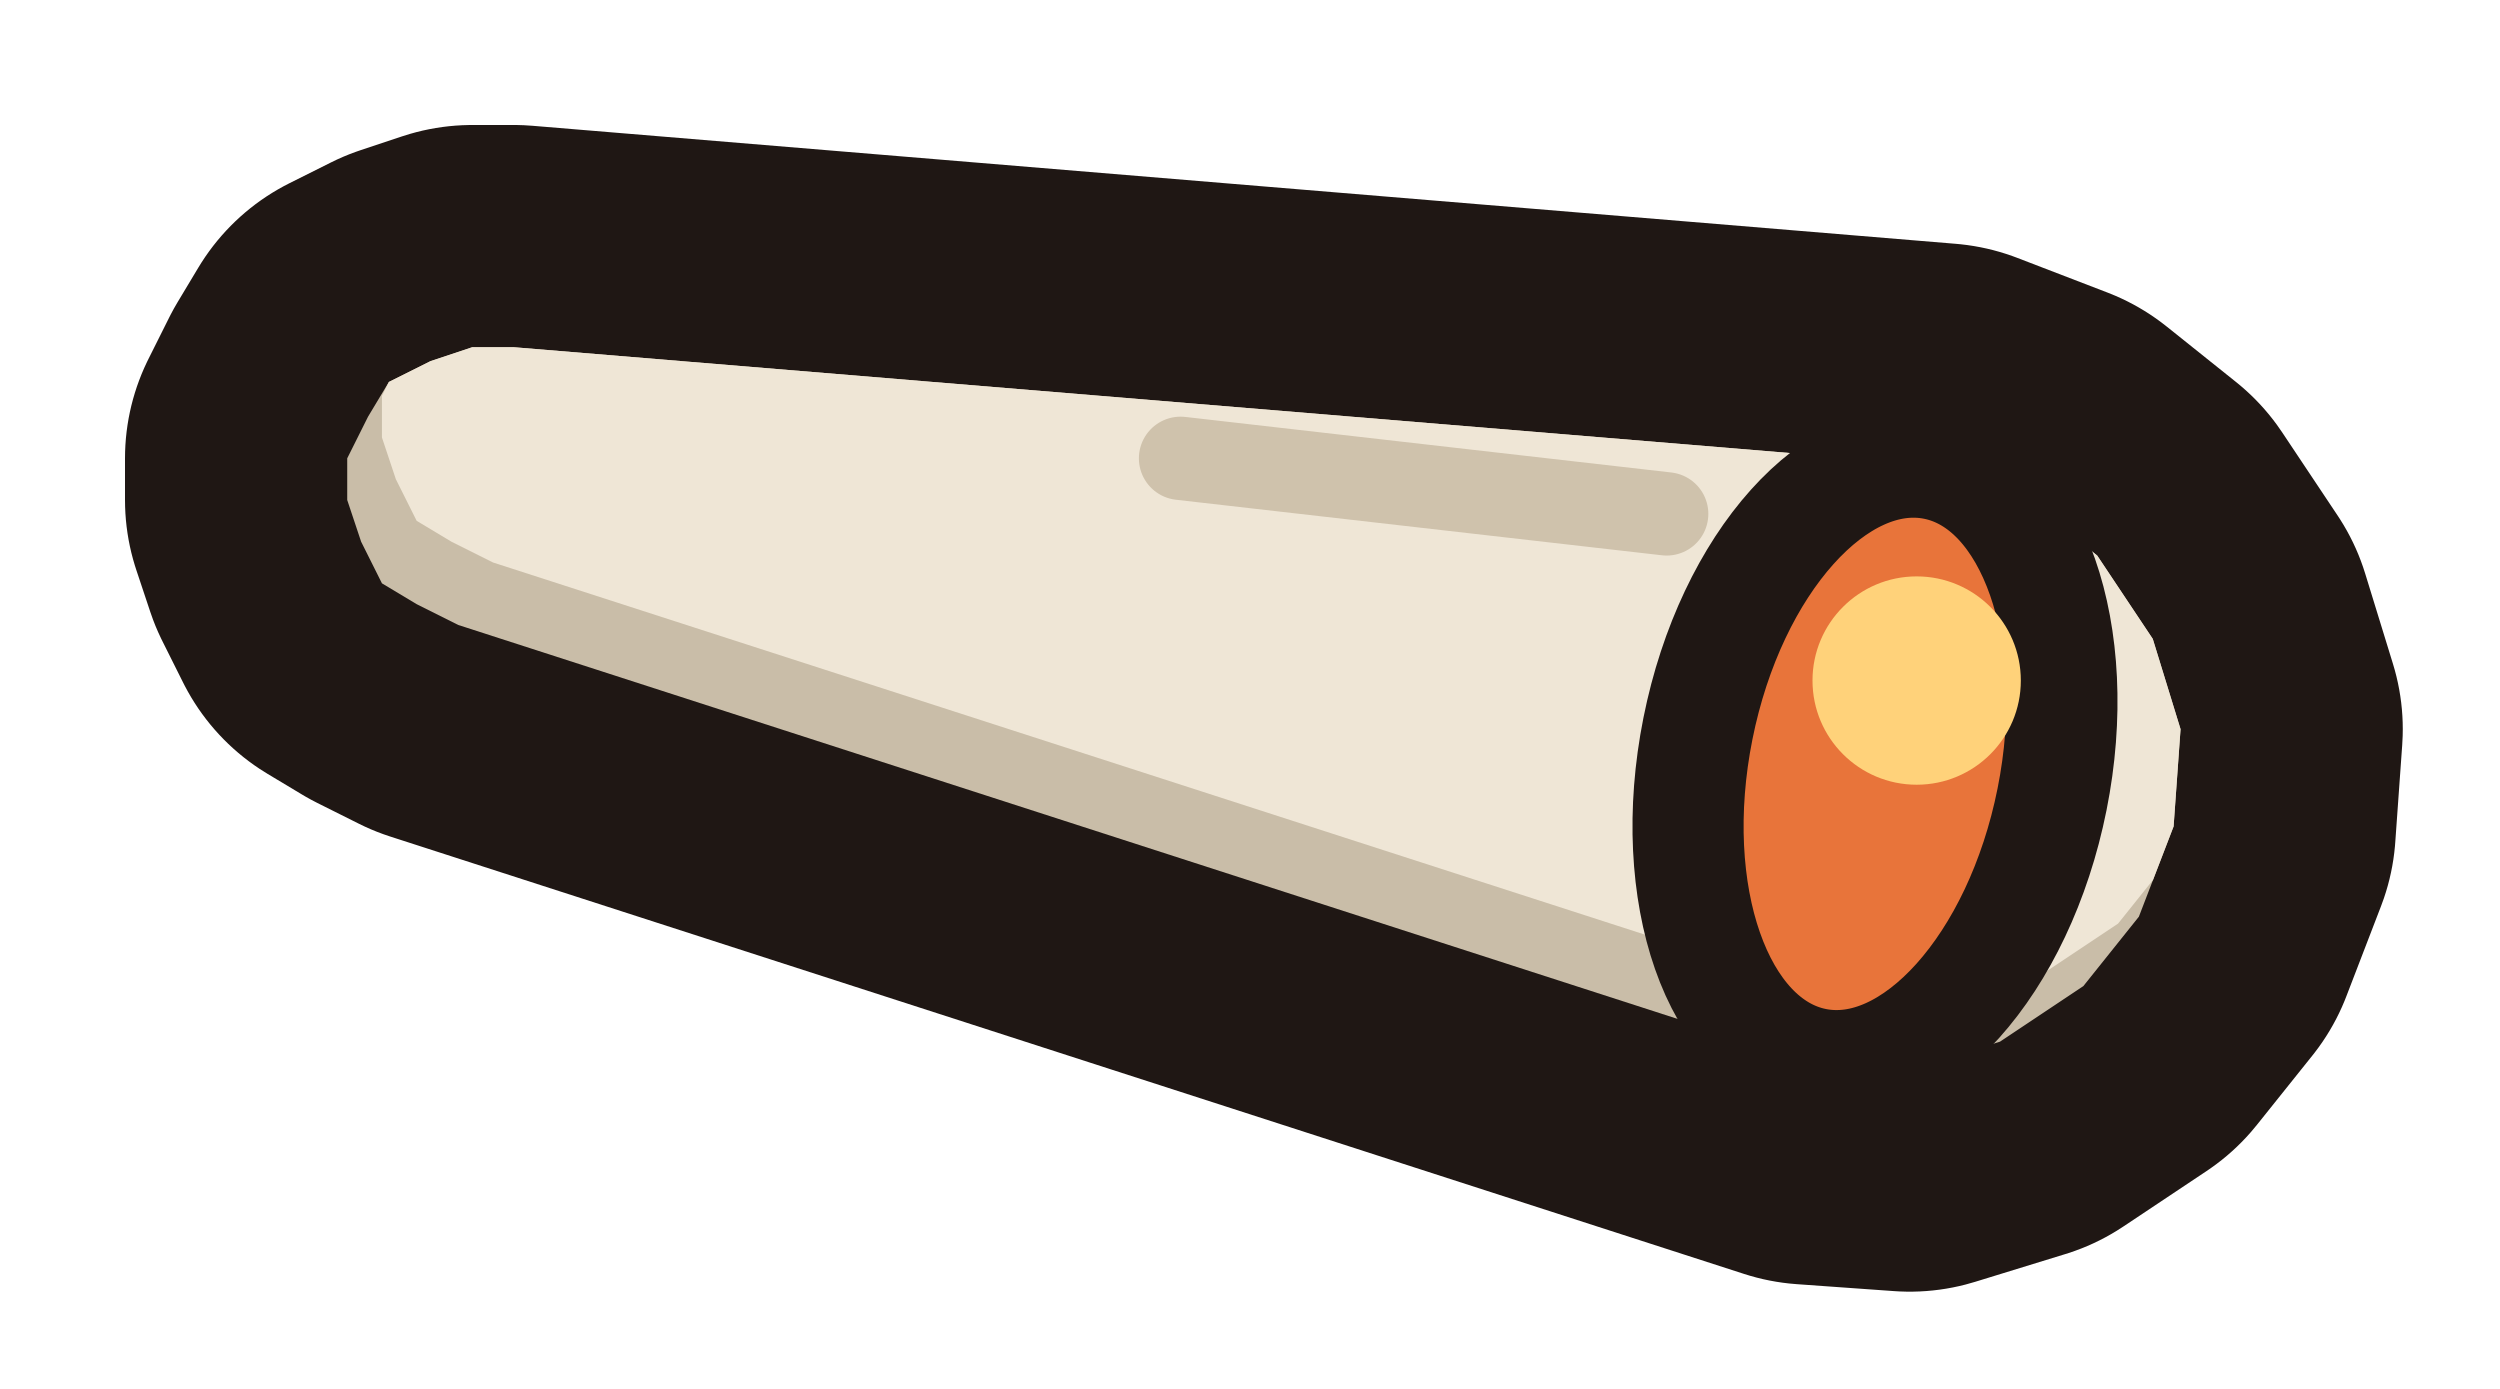
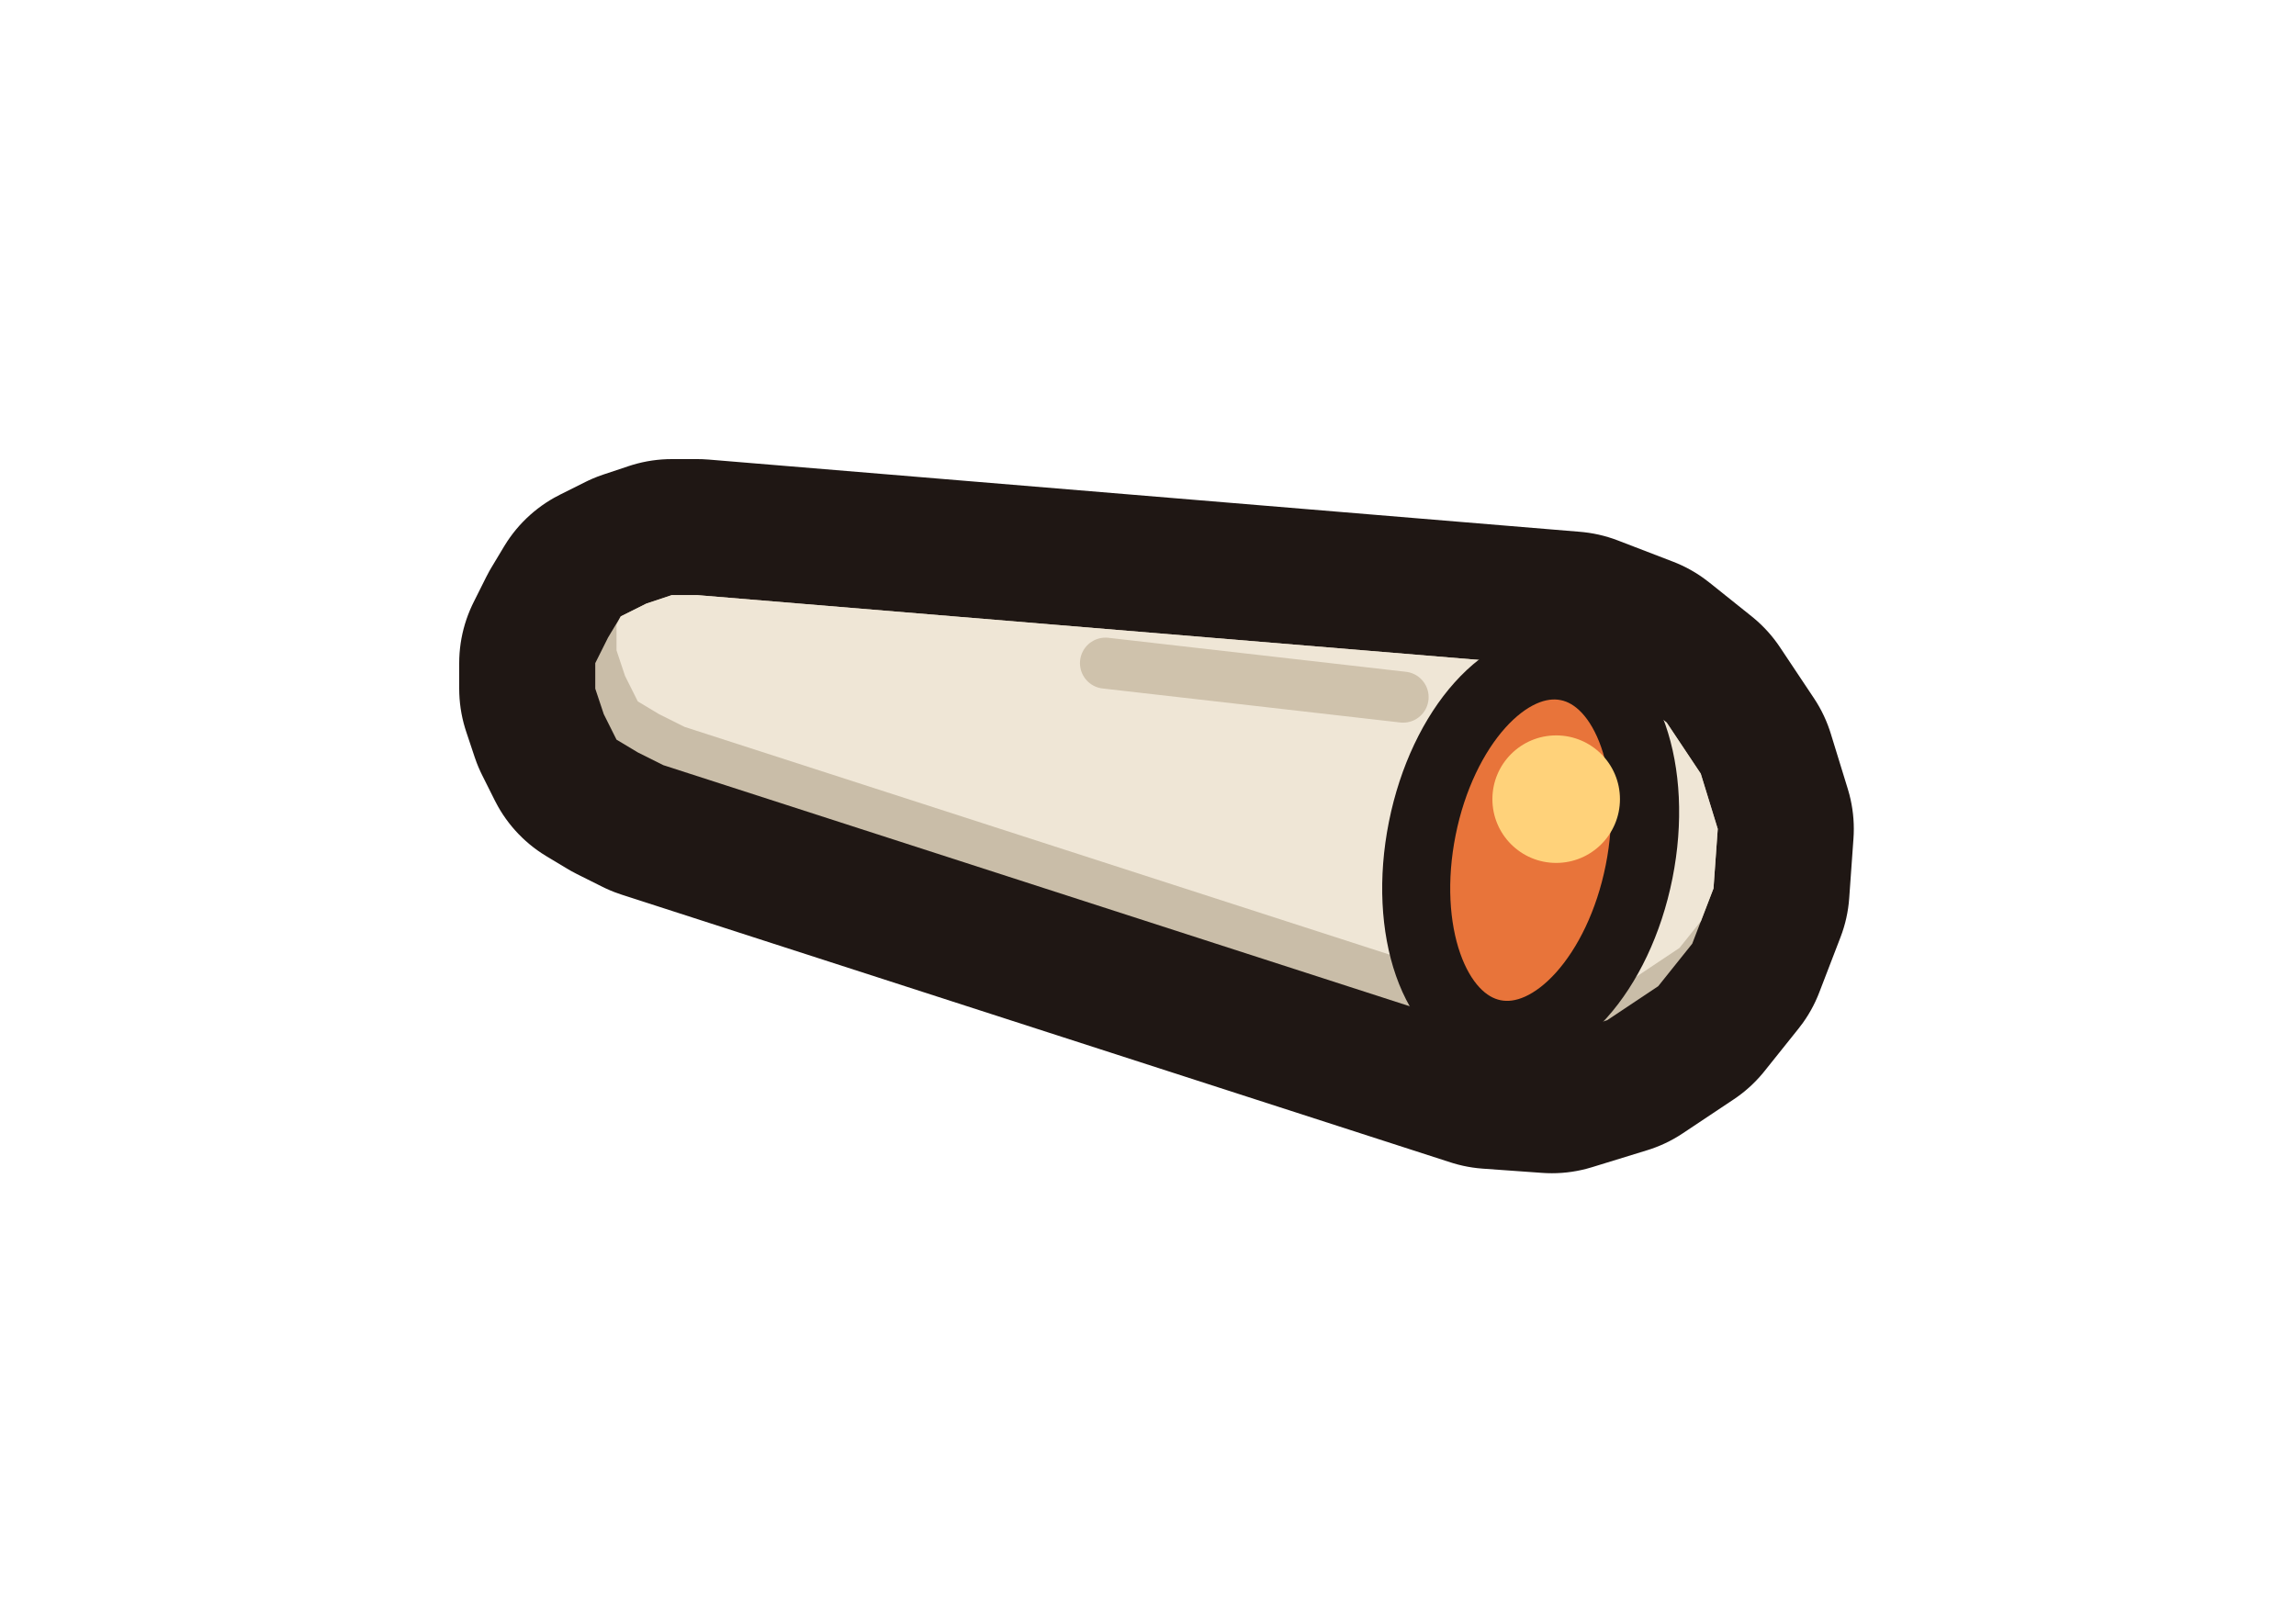
- <svg xmlns="http://www.w3.org/2000/svg" width="36" height="20">
-   <g transform="translate(-269,-172)">
+ <svg xmlns="http://www.w3.org/2000/svg" width="54" height="38">
+   <g transform="translate(-260,-163)">
    <polygon points="296.9,178.7 298.2,179.2 299.2,180.0 300.0,181.2 300.4,182.5 300.3,183.9 299.8,185.2 299.0,186.2 297.8,187.0 296.5,187.4 295.1,187.3 275.6,181.0 275.0,180.7 274.5,180.4 274.2,179.8 274.0,179.2 274.0,178.6 274.3,178.0 274.6,177.5 275.2,177.2 275.8,177.0 276.4,177.0" fill="#1f1714" stroke="#1f1714" stroke-width="6.4" stroke-linejoin="round" />
    <clipPath id="c24">
      <polygon points="296.9,178.7 298.2,179.2 299.2,180.0 300.0,181.2 300.4,182.5 300.3,183.9 299.8,185.2 299.0,186.2 297.8,187.0 296.5,187.4 295.1,187.3 275.6,181.0 275.0,180.7 274.5,180.4 274.2,179.8 274.0,179.2 274.0,178.6 274.3,178.0 274.6,177.5 275.2,177.2 275.8,177.0 276.4,177.0" />
    </clipPath>
    <polygon points="296.9,178.7 298.2,179.2 299.2,180.0 300.0,181.2 300.4,182.5 300.3,183.9 299.8,185.2 299.0,186.2 297.8,187.0 296.5,187.4 295.1,187.3 275.6,181.0 275.0,180.7 274.5,180.4 274.2,179.8 274.0,179.2 274.0,178.6 274.3,178.0 274.6,177.5 275.2,177.2 275.8,177.0 276.4,177.0" fill="#c9bda8" />
    <polygon clip-path="url(#c24)" points="297.4,177.8 298.7,178.3 299.7,179.1 300.5,180.3 300.9,181.6 300.8,183.0 300.3,184.3 299.5,185.3 298.3,186.1 297.0,186.5 295.6,186.4 276.1,180.1 275.5,179.8 275.0,179.5 274.7,178.9 274.5,178.3 274.5,177.7 274.8,177.1 275.1,176.6 275.7,176.3 276.3,176.1 276.9,176.1" fill="#efe6d6" />
    <path d="M286.0,178.6 L293.0,179.4" stroke="#cfc2ac" stroke-width="1.2" stroke-linecap="round" fill="none" />
    <ellipse cx="296.0" cy="183.0" rx="2.6" ry="4.4" transform="rotate(11.3 296.0 183.0)" fill="#e8743a" stroke="#1f1714" stroke-width="1.6" />
    <circle cx="296.6" cy="181.8" r="1.5" fill="#ffd27a" />
  </g>
</svg>
